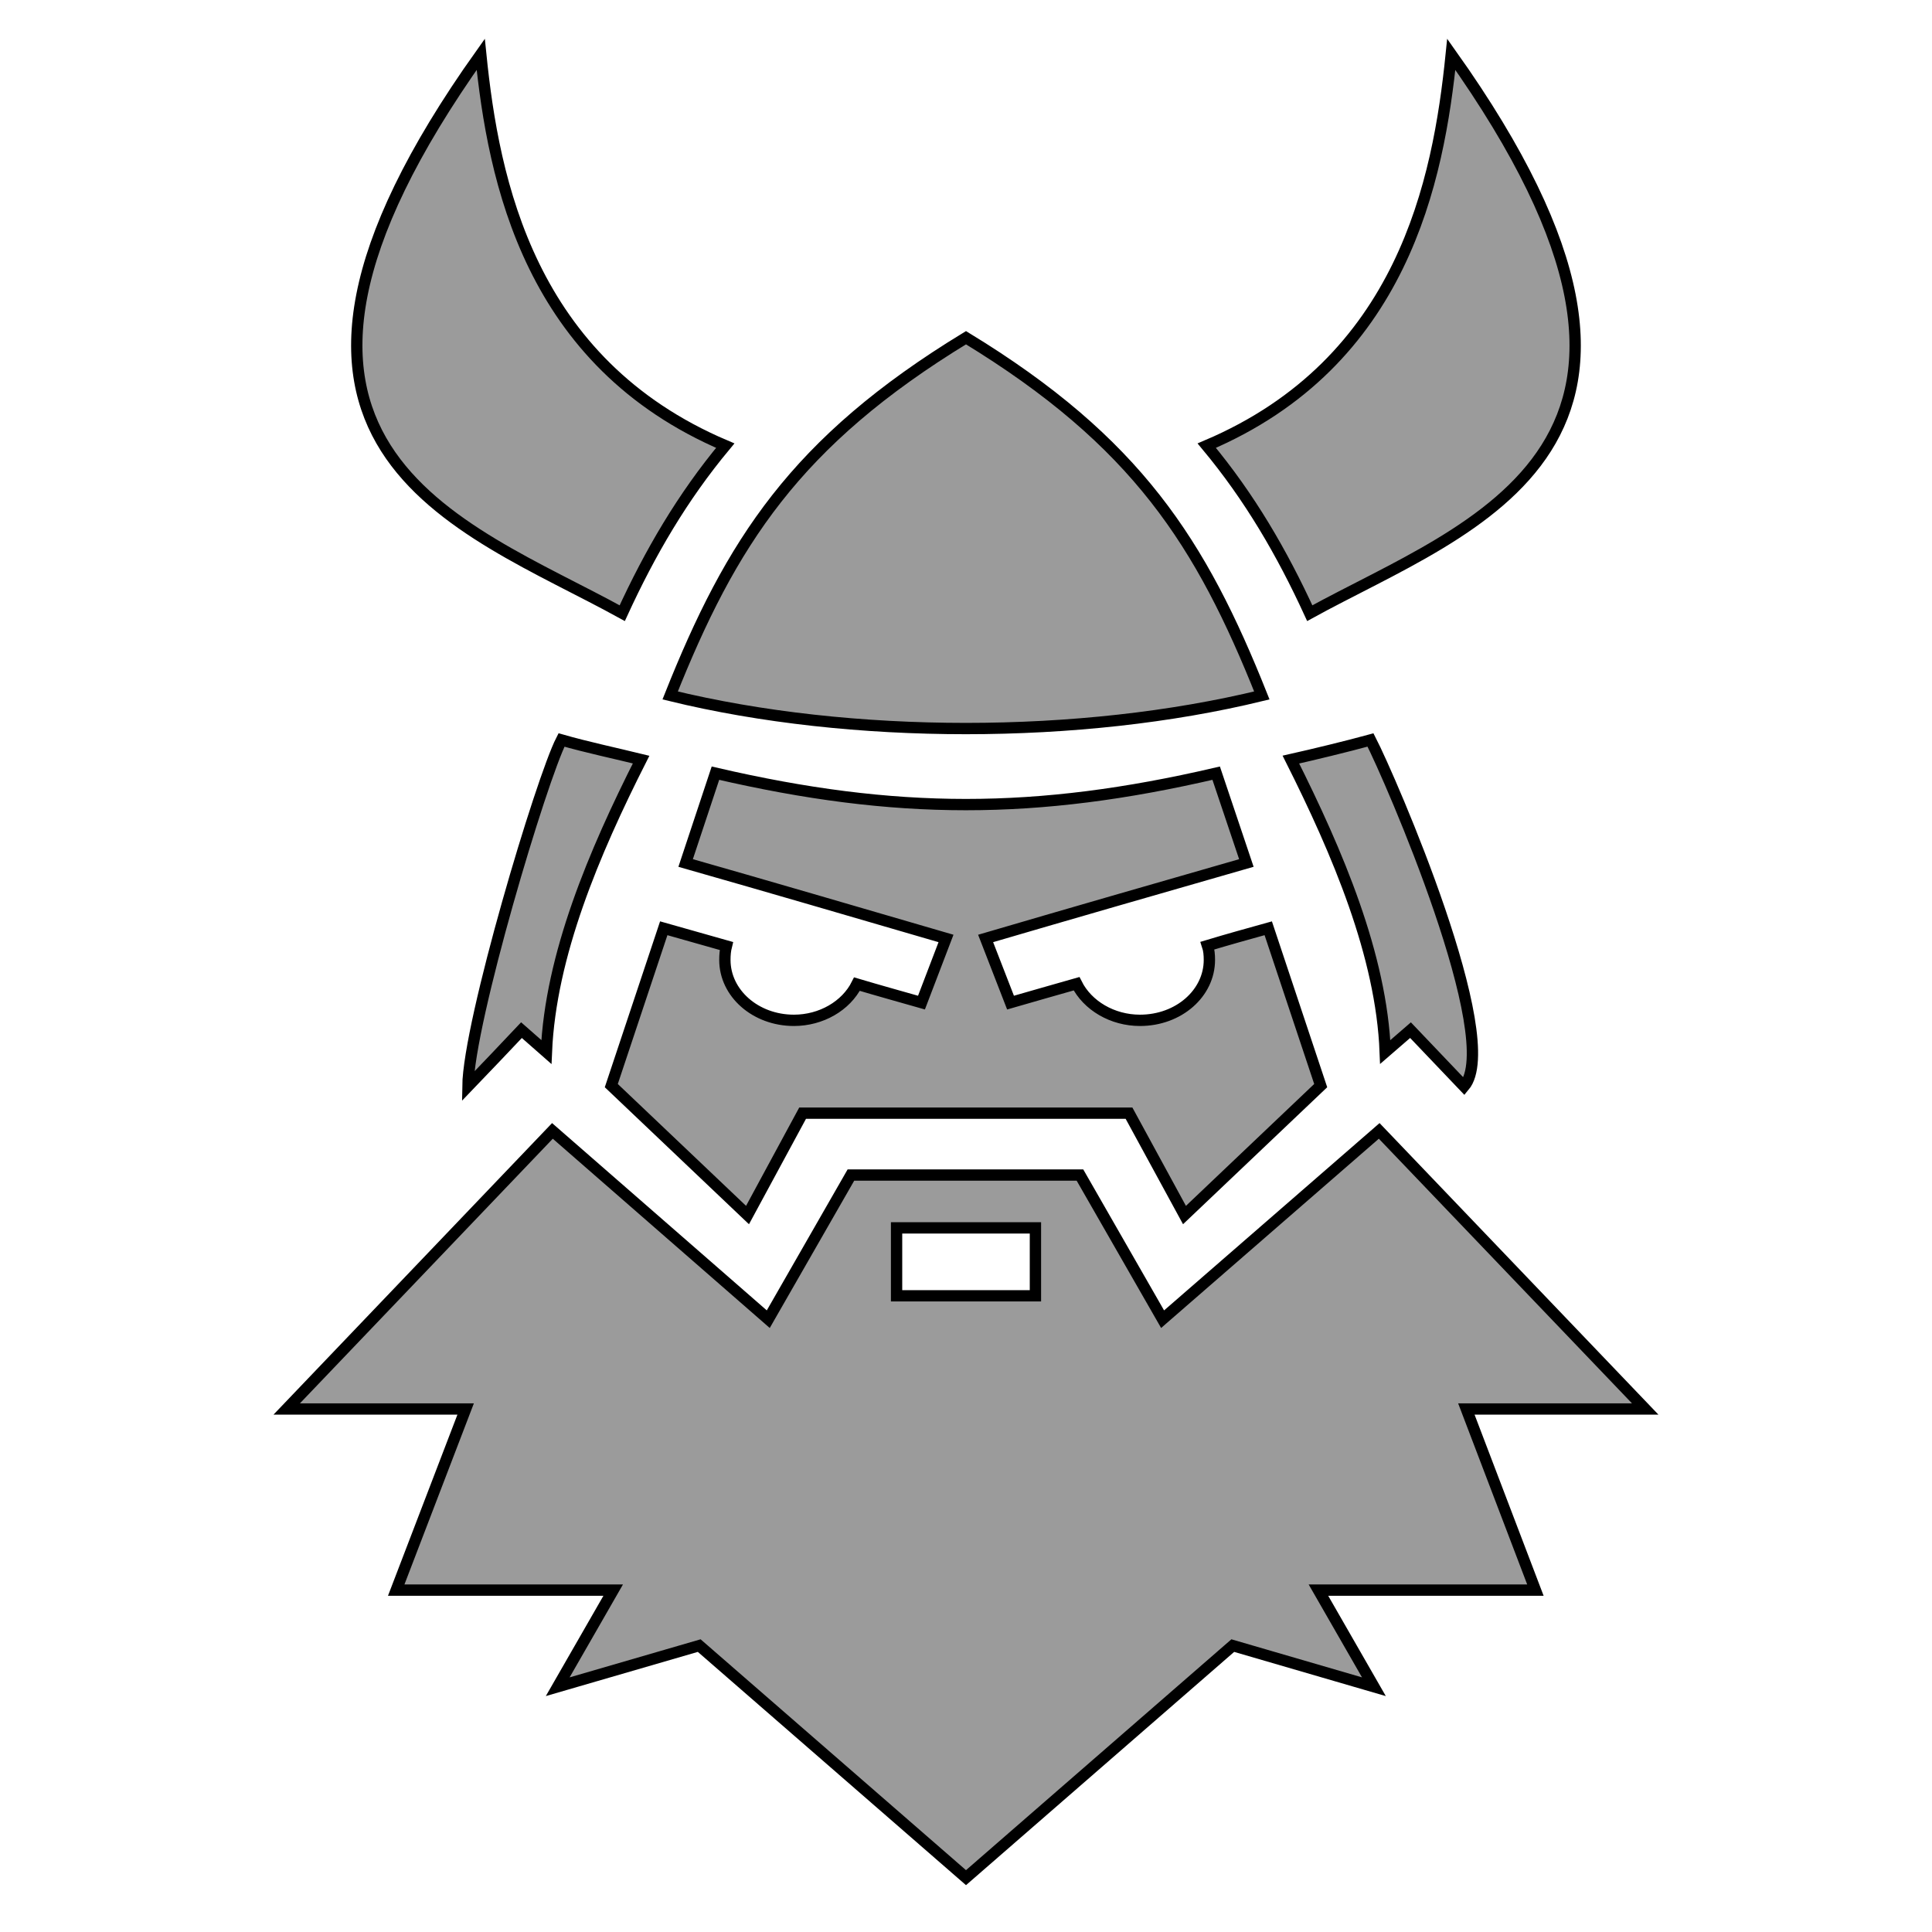
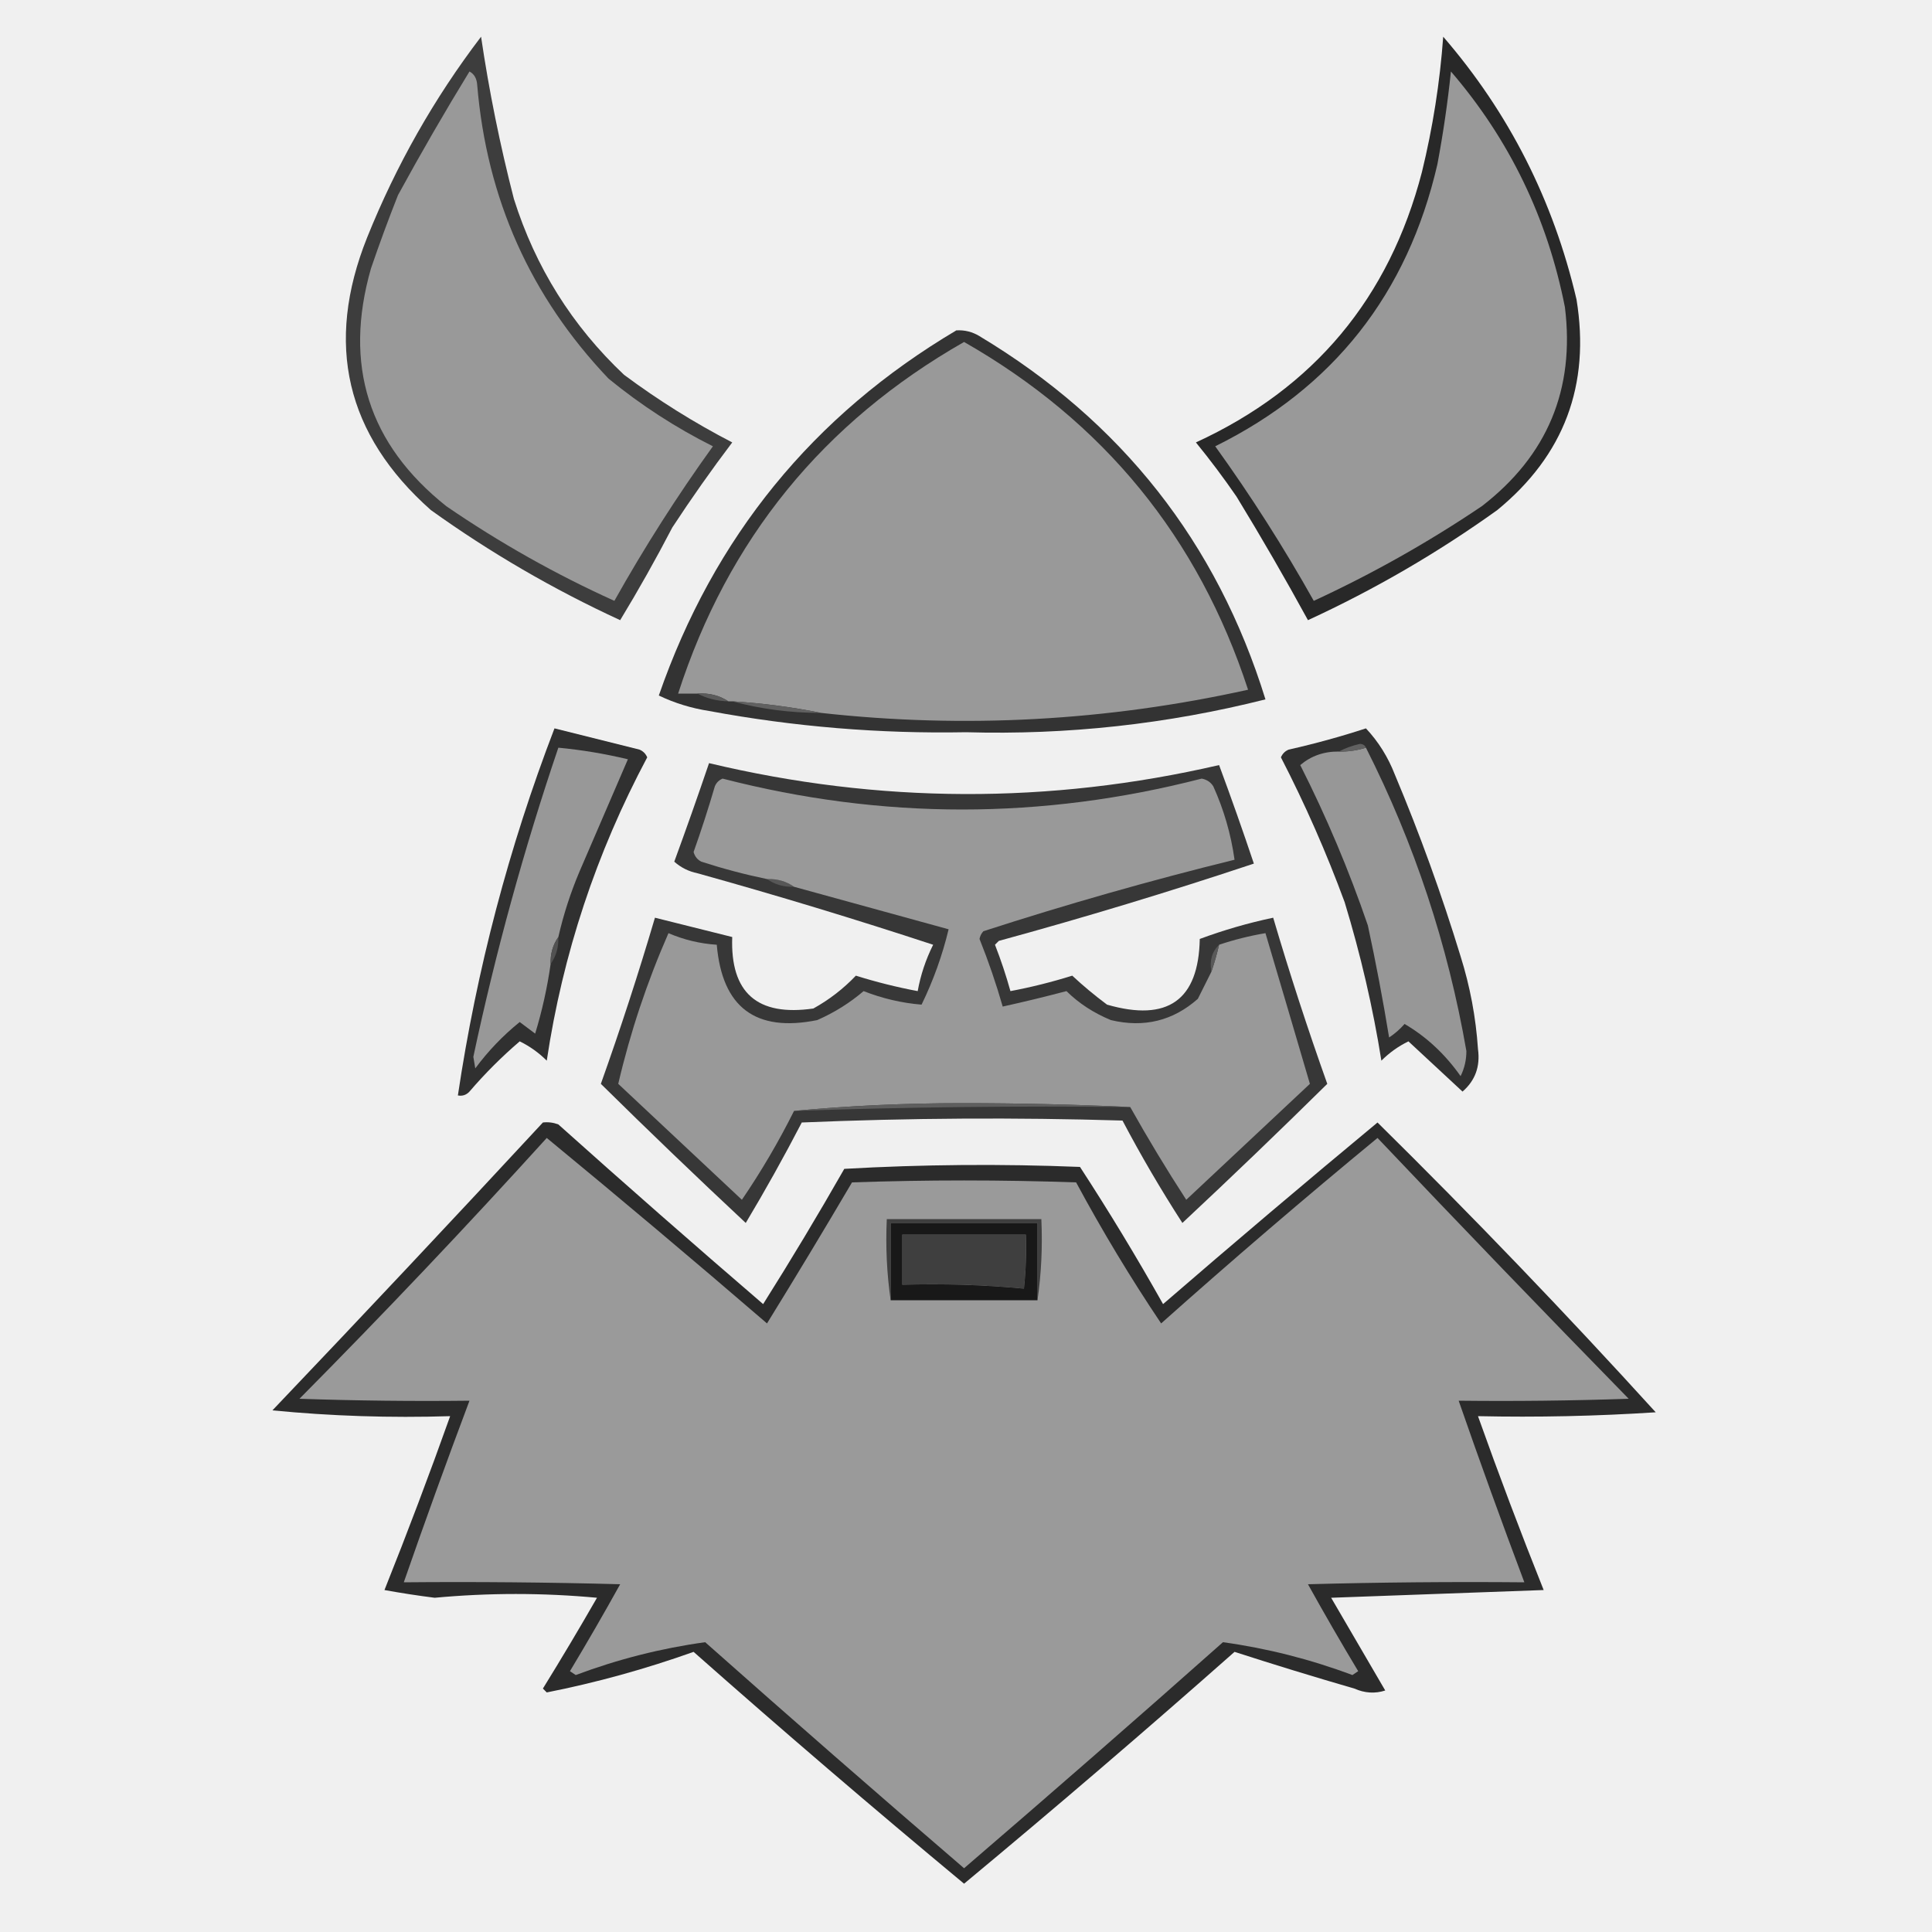
- <svg xmlns="http://www.w3.org/2000/svg" viewBox="0 0 512 512" style="height: 512px; width: 512px;">
-   <path d="M0 0h512v512H0z" fill="#ffffff" fill-opacity="1" />
-   <g class="" transform="translate(0,0)" style="">
-     <path d="M127.4 14.4c-74.28 104.4-5.3 124.5 37.5 148.1 7.4-16.1 15.9-30.7 27.3-44.4-52-22.1-61.4-70.2-64.8-103.7zm257.2 0c-3.4 33.5-12.8 81.6-64.8 103.7 11.4 13.7 19.9 28.3 27.3 44.4 42.9-23.6 111.7-43.7 37.5-148.1zM256 89.5c-45.3 27.6-62.3 54.4-78.4 94.8 47.9 11.7 108.8 11.7 156.8 0-16.1-40.4-33.1-67.2-78.4-94.8zM148.8 196.1c-5.3 10.3-24.6 74.7-24.8 91.8 4.7-4.9 9.5-9.9 14.2-14.9l6.6 5.8c1.1-25.6 12.6-52.8 25.1-77.5-6.5-1.6-14.5-3.3-21.1-5.2zm214.4 0c-6.2 1.7-15.3 3.9-21.1 5.2 12.4 24.7 24 51.9 25 77.5l6.7-5.8 14.2 14.9c10.5-12.4-19.5-81.5-24.8-91.8zm-173.6 8.8l-7.9 23.8c22.8 6.5 43.6 12.6 69 20l-6.5 17c-5.6-1.6-11.4-3.2-17.1-4.9-2.9 5.8-9.5 9.6-16.7 9.6-10.2 0-18.3-7.2-18.3-16 0-1.3.1-2.5.4-3.7l-16.6-4.7-13.9 41.7 36.1 34.3 14.6-27h86.5l14.7 27 36.1-34.3-13.9-41.7c-5.4 1.5-10.8 3-16.1 4.6.4 1.2.5 2.5.5 3.8 0 8.8-8.1 16-18.4 16-7.3 0-13.9-3.9-16.8-9.7-5.9 1.7-11.7 3.3-17.5 5l-6.6-17c23.2-6.8 44.4-12.9 69.1-20l-8-23.8c-47.7 11.1-84.9 11.1-132.7 0zm-43.2 94.8l-70.42 73.7h47.42l-18.4 48h57.5L147.8 447l37.5-10.9 70.7 61.5 70.7-61.5 37.4 10.9-14.7-25.6h57.5l-18.3-48H436l-70.5-73.7-57.4 49.9-21.9-38.2h-60.7l-21.9 38.2zm91.2 25.7h36.8v18h-36.8z" fill="#9b9b9b" fill-opacity="1" stroke="#000000" stroke-opacity="1" stroke-width="3" />
+ <svg xmlns="http://www.w3.org/2000/svg" version="1.1" width="500px" height="500px" style="shape-rendering:geometricPrecision; text-rendering:geometricPrecision; image-rendering:optimizeQuality; fill-rule:evenodd; clip-rule:evenodd">
+   <g>
+     <path style="opacity:0.871" fill="#0a0a0a" d="M 373.5,9.5 C 390.507,29.179 402.007,51.846 408,77.5C 411.614,99.664 404.781,117.831 387.5,132C 372.15,143.015 355.817,152.515 338.5,160.5C 332.601,149.705 326.434,139.039 320,128.5C 316.692,123.692 313.192,119.025 309.5,114.5C 340.031,100.467 359.531,77.134 368,44.5C 370.812,32.982 372.645,21.315 373.5,9.5 Z" />
+   </g>
+   <g>
+     <path style="opacity:1" fill="#999999" d="M 375.5,18.5 C 390.618,36.075 400.452,56.409 405,79.5C 407.627,100.746 400.461,117.913 383.5,131C 369.638,140.346 355.138,148.513 340,155.5C 332.26,141.688 323.76,128.355 314.5,115.5C 345.099,100.362 364.266,76.028 372,42.5C 373.494,34.537 374.661,26.537 375.5,18.5 Z" />
+   </g>
+   <g>
+     <path style="opacity:0.785" fill="#0b0b0b" d="M 124.5,9.5 C 126.564,23.522 129.397,37.522 133,51.5C 138.584,69.177 148.084,84.344 161.5,97C 170.398,103.611 179.731,109.444 189.5,114.5C 184.087,121.658 178.921,128.991 174,136.5C 169.738,144.697 165.238,152.697 160.5,160.5C 143.183,152.515 126.85,143.015 111.5,132C 89.513,112.492 84.013,88.992 95,61.5C 102.54,42.742 112.373,25.408 124.5,9.5 Z" />
+   </g>
+   <g>
+     <path style="opacity:1" fill="#999999" d="M 121.5,18.5 C 122.725,19.152 123.392,20.319 123.5,22C 125.97,51.453 137.304,76.786 157.5,98C 165.885,104.854 174.885,110.688 184.5,115.5C 175.24,128.355 166.74,141.688 159,155.5C 143.782,148.617 129.282,140.45 115.5,131C 95.36,114.97 88.86,94.47 96,69.5C 98.182,63.105 100.515,56.771 103,50.5C 108.938,39.615 115.104,28.948 121.5,18.5 Z" />
+   </g>
+   <g>
+     <path style="opacity:0.821" fill="#0b0b0b" d="M 247.5,85.5 C 249.655,85.372 251.655,85.872 253.5,87C 290.279,109.078 314.945,140.411 327.5,181C 302.073,187.407 276.24,190.241 250,189.5C 227.641,189.915 205.475,188.082 183.5,184C 178.92,183.289 174.587,181.956 170.5,180C 184.719,139.001 210.386,107.501 247.5,85.5 Z" />
+   </g>
+   <g>
+     <path style="opacity:1" fill="#999999" d="M 212.5,184.5 C 205.036,182.983 197.37,181.983 189.5,181.5C 189.167,181.5 188.833,181.5 188.5,181.5C 186.162,179.96 183.495,179.294 180.5,179.5C 178.833,179.5 177.167,179.5 175.5,179.5C 188.352,139.639 213.019,109.306 249.5,88.5C 285.646,109.132 310.146,139.132 323,178.5C 286.393,186.6 249.56,188.6 212.5,184.5 Z" />
+   </g>
+   <g>
+     <path style="opacity:1" fill="#5b5b5b" d="M 180.5,179.5 C 183.495,179.294 186.162,179.96 188.5,181.5C 185.572,181.435 182.905,180.768 180.5,179.5 Z" />
+   </g>
+   <g>
+     <path style="opacity:1" fill="#616161" d="M 189.5,181.5 C 197.37,181.983 205.036,182.983 212.5,184.5C 204.568,184.508 196.902,183.508 189.5,181.5 Z" />
+   </g>
+   <g>
+     <path style="opacity:0.846" fill="#0d0d0d" d="M 353.5,188.5 C 356.726,191.93 359.226,195.93 361,200.5C 367.454,215.861 373.121,231.528 378,247.5C 380.456,255.324 381.956,263.324 382.5,271.5C 383.118,275.988 381.785,279.655 378.5,282.5C 373.833,278.167 369.167,273.833 364.5,269.5C 361.888,270.779 359.555,272.445 357.5,274.5C 355.323,260.813 352.156,247.146 348,233.5C 343.277,220.668 337.777,208.168 331.5,196C 331.905,195.055 332.572,194.388 333.5,194C 340.377,192.451 347.044,190.617 353.5,188.5 Z" />
+   </g>
+   <g>
+     <path style="opacity:1" fill="#979797" d="M 353.5,193.5 C 366.037,218.278 374.704,244.445 379.5,272C 379.506,274.3 379.006,276.466 378,278.5C 373.986,272.808 369.152,268.308 363.5,265C 362.315,266.353 360.981,267.52 359.5,268.5C 357.911,258.789 356.078,249.122 354,239.5C 349.132,225.263 343.299,211.43 336.5,198C 339.316,195.621 342.649,194.455 346.5,194.5C 348.903,194.552 351.236,194.219 353.5,193.5 Z" />
+   </g>
+   <g>
+     <path style="opacity:1" fill="#616161" d="M 353.5,193.5 C 351.236,194.219 348.903,194.552 346.5,194.5C 348.137,193.62 349.97,192.954 352,192.5C 352.765,192.57 353.265,192.903 353.5,193.5 Z" />
+   </g>
+   <g>
+     <path style="opacity:0.848" fill="#0e0e0e" d="M 143.5,188.5 C 150.815,190.329 158.148,192.162 165.5,194C 166.428,194.388 167.095,195.055 167.5,196C 154.3,220.766 145.633,246.933 141.5,274.5C 139.445,272.445 137.112,270.779 134.5,269.5C 129.833,273.5 125.5,277.833 121.5,282.5C 120.675,283.386 119.675,283.719 118.5,283.5C 123.365,250.908 131.698,219.242 143.5,188.5 Z" />
+   </g>
+   <g>
+     <path style="opacity:1" fill="#989898" d="M 144.5,242.5 C 143.076,244.515 142.41,246.848 142.5,249.5C 141.626,255.629 140.293,261.629 138.5,267.5C 137.167,266.5 135.833,265.5 134.5,264.5C 130.148,268.019 126.314,272.019 123,276.5C 122.833,275.5 122.667,274.5 122.5,273.5C 128.293,246.32 135.626,219.654 144.5,193.5C 150.564,194.076 156.564,195.076 162.5,196.5C 158.352,206.134 154.185,215.801 150,225.5C 147.66,231.019 145.827,236.685 144.5,242.5 Z" />
+   </g>
+   <g>
+     <path style="opacity:0.805" fill="#0b0b0b" d="M 183.5,197.5 C 227.509,207.998 271.509,208.165 315.5,198C 318.63,206.432 321.63,214.932 324.5,223.5C 302.696,230.768 280.696,237.434 258.5,243.5C 258.167,243.833 257.833,244.167 257.5,244.5C 259.043,248.461 260.376,252.461 261.5,256.5C 266.892,255.485 272.226,254.152 277.5,252.5C 280.278,255.097 283.278,257.597 286.5,260C 302.197,264.523 310.197,258.856 310.5,243C 316.706,240.699 323.039,238.865 329.5,237.5C 333.759,251.945 338.426,266.278 343.5,280.5C 331.178,292.655 318.678,304.655 306,316.5C 300.455,307.913 295.288,299.08 290.5,290C 262.827,289.167 235.161,289.333 207.5,290.5C 202.92,299.328 198.087,307.995 193,316.5C 180.322,304.655 167.822,292.655 155.5,280.5C 160.574,266.278 165.241,251.945 169.5,237.5C 176.167,239.167 182.833,240.833 189.5,242.5C 188.971,256.933 195.971,263.1 210.5,261C 214.619,258.71 218.286,255.876 221.5,252.5C 226.768,254.15 232.101,255.484 237.5,256.5C 238.253,252.323 239.586,248.323 241.5,244.5C 221.368,237.88 201.034,231.714 180.5,226C 178.221,225.527 176.221,224.527 174.5,223C 177.606,214.515 180.606,206.015 183.5,197.5 Z" />
+   </g>
+   <g>
+     <path style="opacity:1" fill="#575757" d="M 198.5,227.5 C 201.152,227.41 203.485,228.076 205.5,229.5C 202.848,229.59 200.515,228.924 198.5,227.5 Z" />
+   </g>
+   <g>
+     <path style="opacity:1" fill="#999999" d="M 313.5,251.5 C 314.268,249.285 314.935,246.952 315.5,244.5C 319.416,243.188 323.416,242.188 327.5,241.5C 331.371,254.552 335.204,267.552 339,280.5C 328.321,290.513 317.655,300.513 307,310.5C 301.916,302.667 297.082,294.667 292.5,286.5C 278.171,285.833 263.671,285.5 249,285.5C 234.151,285.501 219.651,286.167 205.5,287.5C 201.504,295.497 197.004,303.163 192,310.5C 181.345,300.513 170.679,290.513 160,280.5C 163.118,267.146 167.451,254.146 173,241.5C 176.983,243.216 181.15,244.216 185.5,244.5C 186.89,260.725 195.557,267.225 211.5,264C 215.923,262.057 219.923,259.557 223.5,256.5C 228.4,258.418 233.4,259.585 238.5,260C 241.551,253.737 243.884,247.237 245.5,240.5C 232.091,236.816 218.758,233.15 205.5,229.5C 203.485,228.076 201.152,227.41 198.5,227.5C 192.771,226.314 187.104,224.814 181.5,223C 180.484,222.481 179.818,221.647 179.5,220.5C 181.478,214.938 183.311,209.272 185,203.5C 185.388,202.572 186.055,201.905 187,201.5C 228.321,212.166 269.654,212.166 311,201.5C 312.326,201.755 313.326,202.422 314,203.5C 316.733,209.537 318.567,215.871 319.5,222.5C 297.627,227.885 275.961,234.052 254.5,241C 253.978,241.561 253.645,242.228 253.5,243C 255.807,248.756 257.807,254.59 259.5,260.5C 265.005,259.278 270.505,257.945 276,256.5C 279.207,259.661 283.041,262.161 287.5,264C 296.055,266.036 303.555,264.202 310,258.5C 311.193,256.114 312.36,253.78 313.5,251.5 Z" />
+   </g>
+   <g>
+     <path style="opacity:1" fill="#595959" d="M 315.5,244.5 C 314.935,246.952 314.268,249.285 313.5,251.5C 312.99,248.612 313.656,246.279 315.5,244.5 Z" />
+   </g>
+   <g>
+     <path style="opacity:1" fill="#525252" d="M 144.5,242.5 C 144.59,245.152 143.924,247.485 142.5,249.5C 142.41,246.848 143.076,244.515 144.5,242.5 Z" />
+   </g>
+   <g>
+     <path style="opacity:1" fill="#5e5e5e" d="M 292.5,286.5 C 263.426,286.175 234.426,286.509 205.5,287.5C 219.651,286.167 234.151,285.501 249,285.5C 263.671,285.5 278.171,285.833 292.5,286.5 Z" />
+   </g>
+   <g>
+     <path style="opacity:0.859" fill="#0b0b0b" d="M 140.5,290.5 C 141.873,290.343 143.207,290.51 144.5,291C 162.018,306.686 179.685,322.186 197.5,337.5C 204.752,325.999 211.752,314.332 218.5,302.5C 238.79,301.345 259.123,301.179 279.5,302C 287.044,313.584 294.21,325.417 301,337.5C 319.38,321.614 337.88,305.948 356.5,290.5C 381.173,314.84 405.173,339.84 428.5,365.5C 413.181,366.499 397.848,366.833 382.5,366.5C 387.869,381.578 393.535,396.578 399.5,411.5C 381.167,412.167 362.833,412.833 344.5,413.5C 349.167,421.5 353.833,429.5 358.5,437.5C 355.861,438.356 353.194,438.19 350.5,437C 340.115,433.987 329.781,430.821 319.5,427.5C 296.461,447.874 273.128,467.874 249.5,487.5C 225.872,467.874 202.539,447.874 179.5,427.5C 167.013,431.953 154.346,435.453 141.5,438C 141.167,437.667 140.833,437.333 140.5,437C 145.293,429.249 149.959,421.416 154.5,413.5C 140.486,412.201 126.486,412.201 112.5,413.5C 108.153,412.953 103.819,412.286 99.5,411.5C 105.465,396.578 111.131,381.578 116.5,366.5C 101.011,366.983 85.677,366.483 70.5,365C 94.038,340.297 117.371,315.464 140.5,290.5 Z M 233.5,319.5 C 244.167,319.5 254.833,319.5 265.5,319.5C 265.666,324.179 265.499,328.845 265,333.5C 254.582,332.513 244.082,332.18 233.5,332.5C 233.5,328.167 233.5,323.833 233.5,319.5 Z" />
+   </g>
+   <g>
+     <path style="opacity:1" fill="#9a9a9a" d="M 141.5,294.5 C 160.623,310.246 179.623,326.246 198.5,342.5C 205.959,330.416 213.292,318.25 220.5,306C 239.833,305.333 259.167,305.333 278.5,306C 285.272,318.583 292.605,330.749 300.5,342.5C 318.872,326.126 337.539,310.126 356.5,294.5C 377.957,317.125 399.624,339.625 421.5,362C 406.837,362.5 392.17,362.667 377.5,362.5C 382.97,378.243 388.636,393.91 394.5,409.5C 375.83,409.333 357.164,409.5 338.5,410C 342.707,417.582 347.04,425.082 351.5,432.5C 351,432.833 350.5,433.167 350,433.5C 339.085,429.412 327.918,426.579 316.5,425C 294.315,444.686 271.981,464.186 249.5,483.5C 227.019,464.186 204.685,444.686 182.5,425C 171.11,426.567 159.944,429.4 149,433.5C 148.5,433.167 148,432.833 147.5,432.5C 151.96,425.082 156.293,417.582 160.5,410C 141.836,409.5 123.17,409.333 104.5,409.5C 109.97,393.757 115.636,378.09 121.5,362.5C 106.83,362.667 92.163,362.5 77.5,362C 99.434,339.871 120.768,317.371 141.5,294.5 Z M 233.5,319.5 C 233.5,323.833 233.5,328.167 233.5,332.5C 244.082,332.18 254.582,332.513 265,333.5C 265.499,328.845 265.666,324.179 265.5,319.5C 254.833,319.5 244.167,319.5 233.5,319.5 Z" />
+   </g>
+   <g>
+     <path style="opacity:1" fill="#3f3f3f" d="M 268.5,336.5 C 268.5,329.833 268.5,323.167 268.5,316.5C 255.833,316.5 243.167,316.5 230.5,316.5C 230.5,323.167 230.5,329.833 230.5,336.5C 229.509,329.687 229.175,322.687 229.5,315.5C 242.833,315.5 256.167,315.5 269.5,315.5C 269.825,322.687 269.491,329.687 268.5,336.5 Z M 233.5,319.5 C 233.5,323.833 233.5,328.167 233.5,332.5C 244.082,332.18 254.582,332.513 265,333.5C 265.499,328.845 265.666,324.179 265.5,319.5C 254.833,319.5 244.167,319.5 233.5,319.5 Z" />
+   </g>
+   <g>
+     <path style="opacity:0.882" fill="#070707" d="M 268.5,336.5 C 255.833,336.5 243.167,336.5 230.5,336.5C 230.5,329.833 230.5,323.167 230.5,316.5C 243.167,316.5 255.833,316.5 268.5,316.5C 268.5,323.167 268.5,329.833 268.5,336.5 Z M 233.5,319.5 C 233.5,323.833 233.5,328.167 233.5,332.5C 244.082,332.18 254.582,332.513 265,333.5C 265.499,328.845 265.666,324.179 265.5,319.5C 254.833,319.5 244.167,319.5 233.5,319.5 Z" />
  </g>
</svg>
